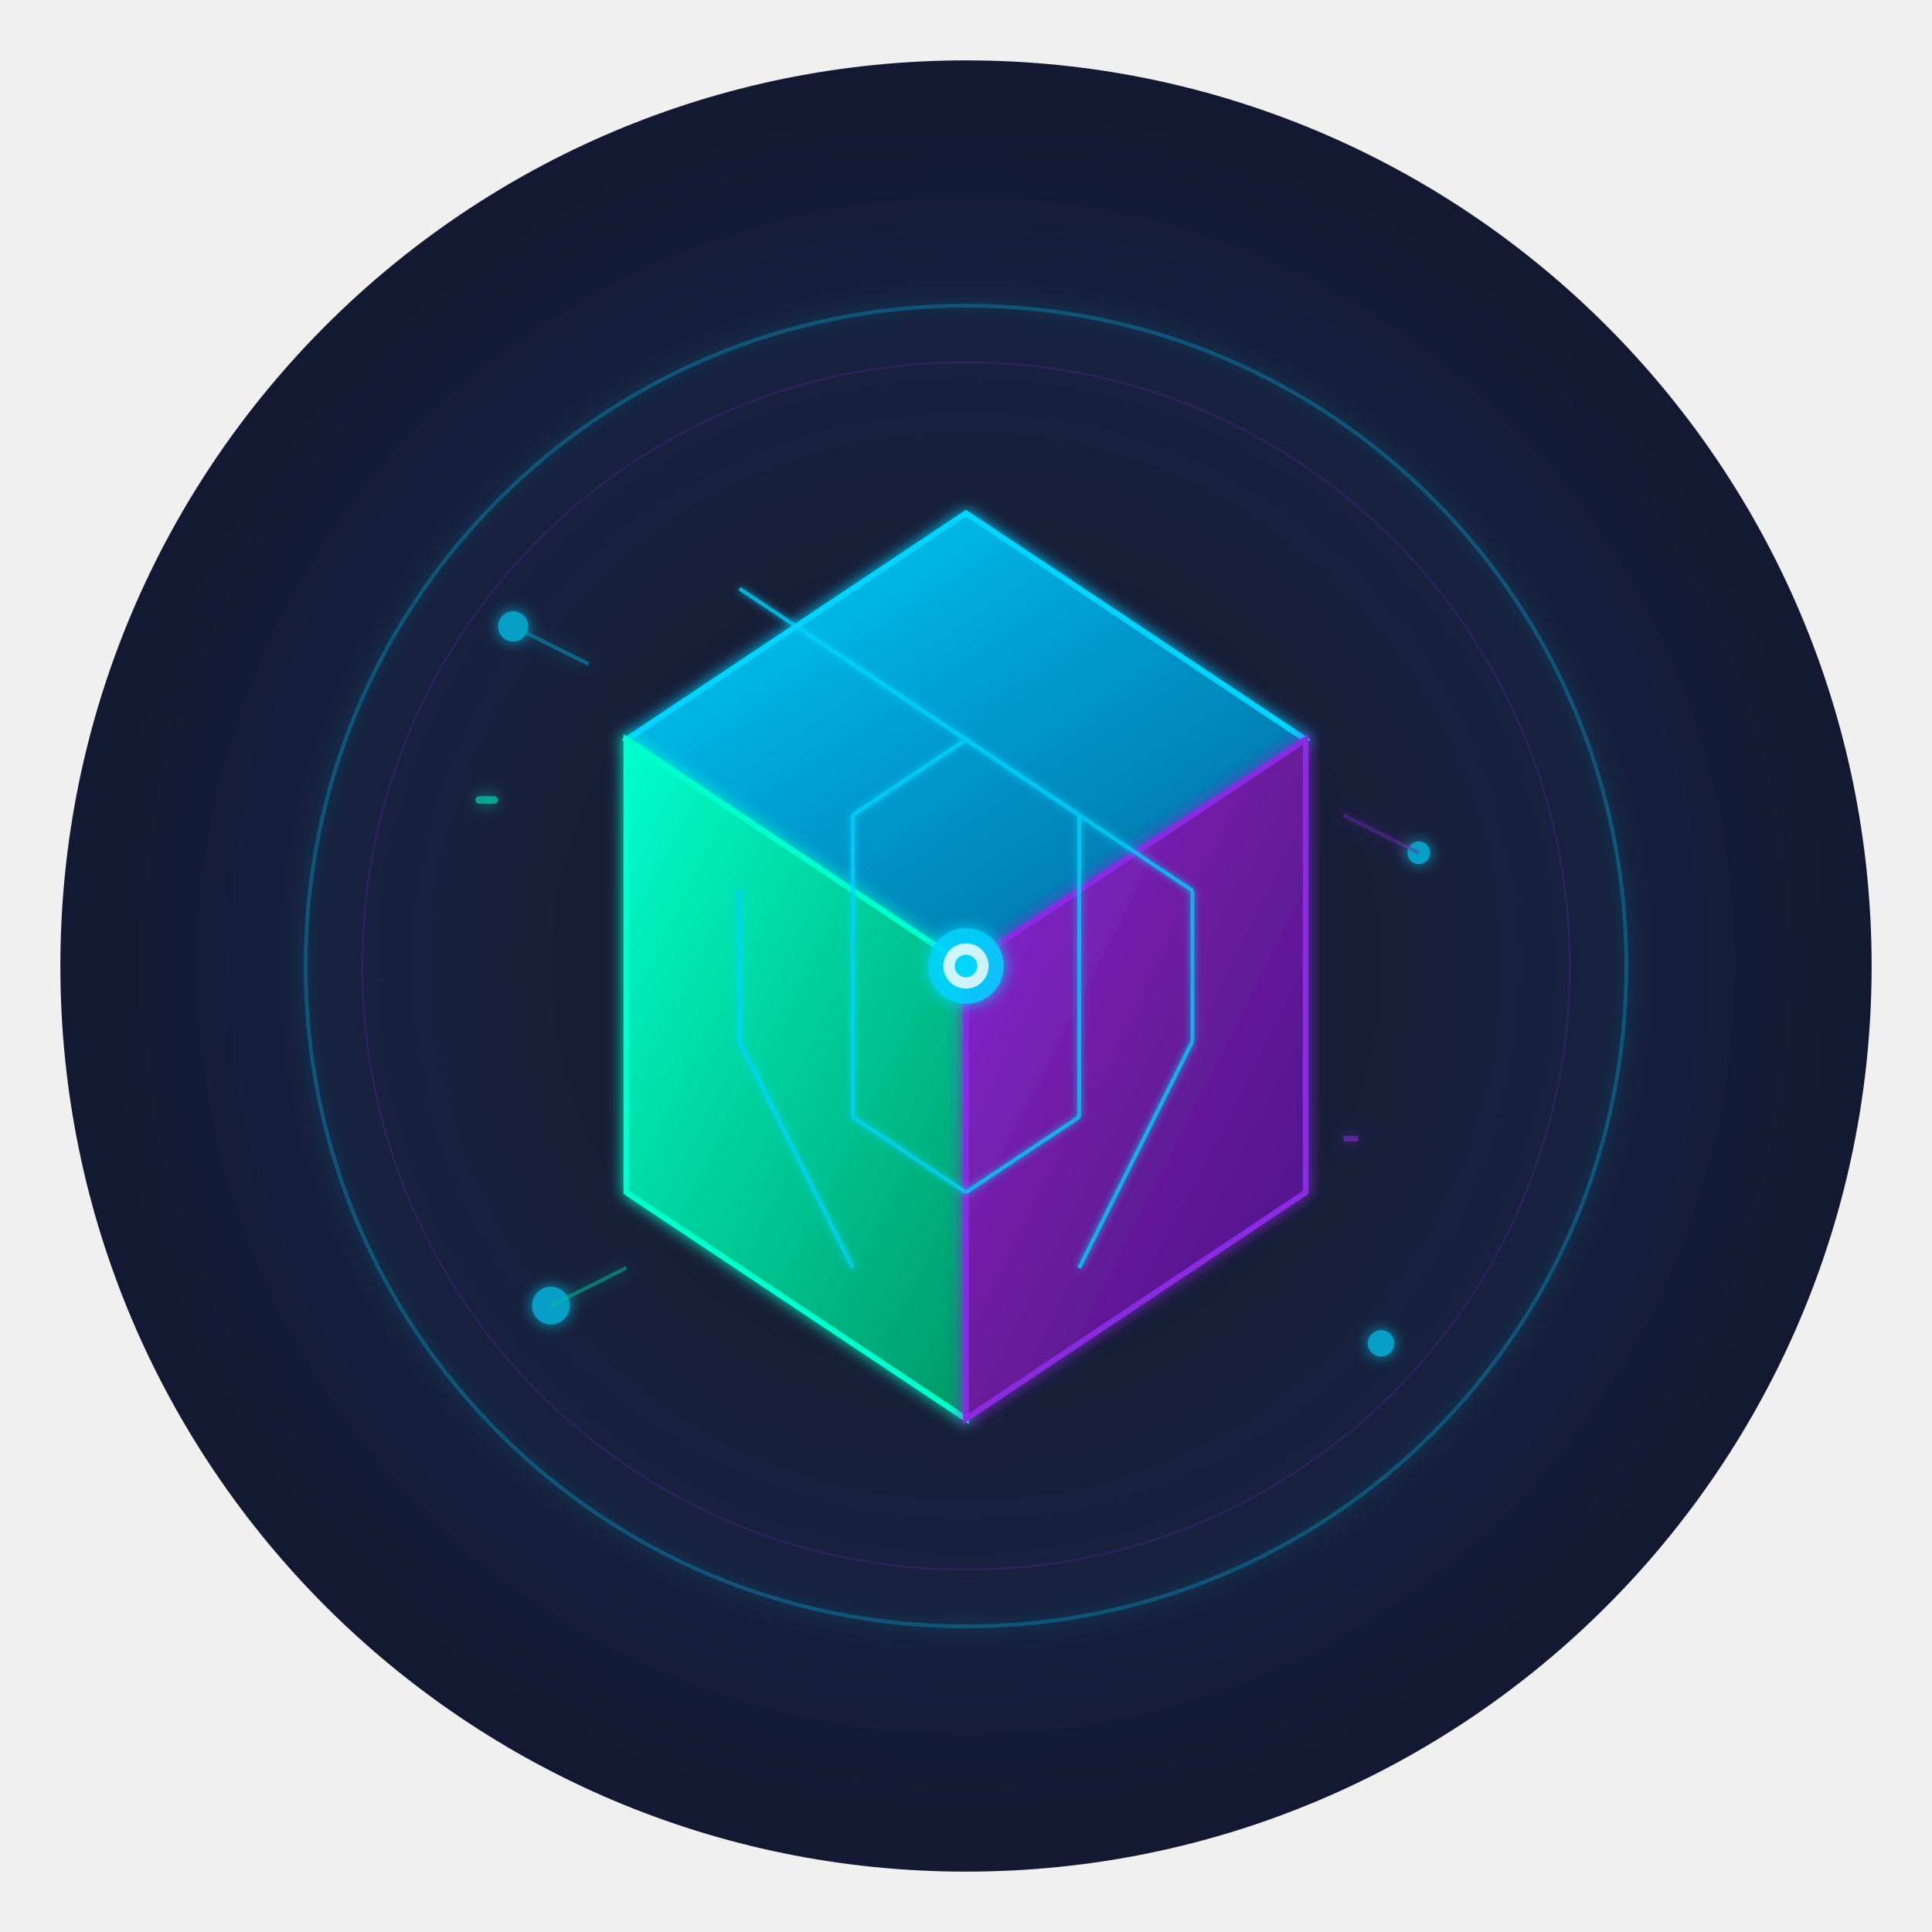
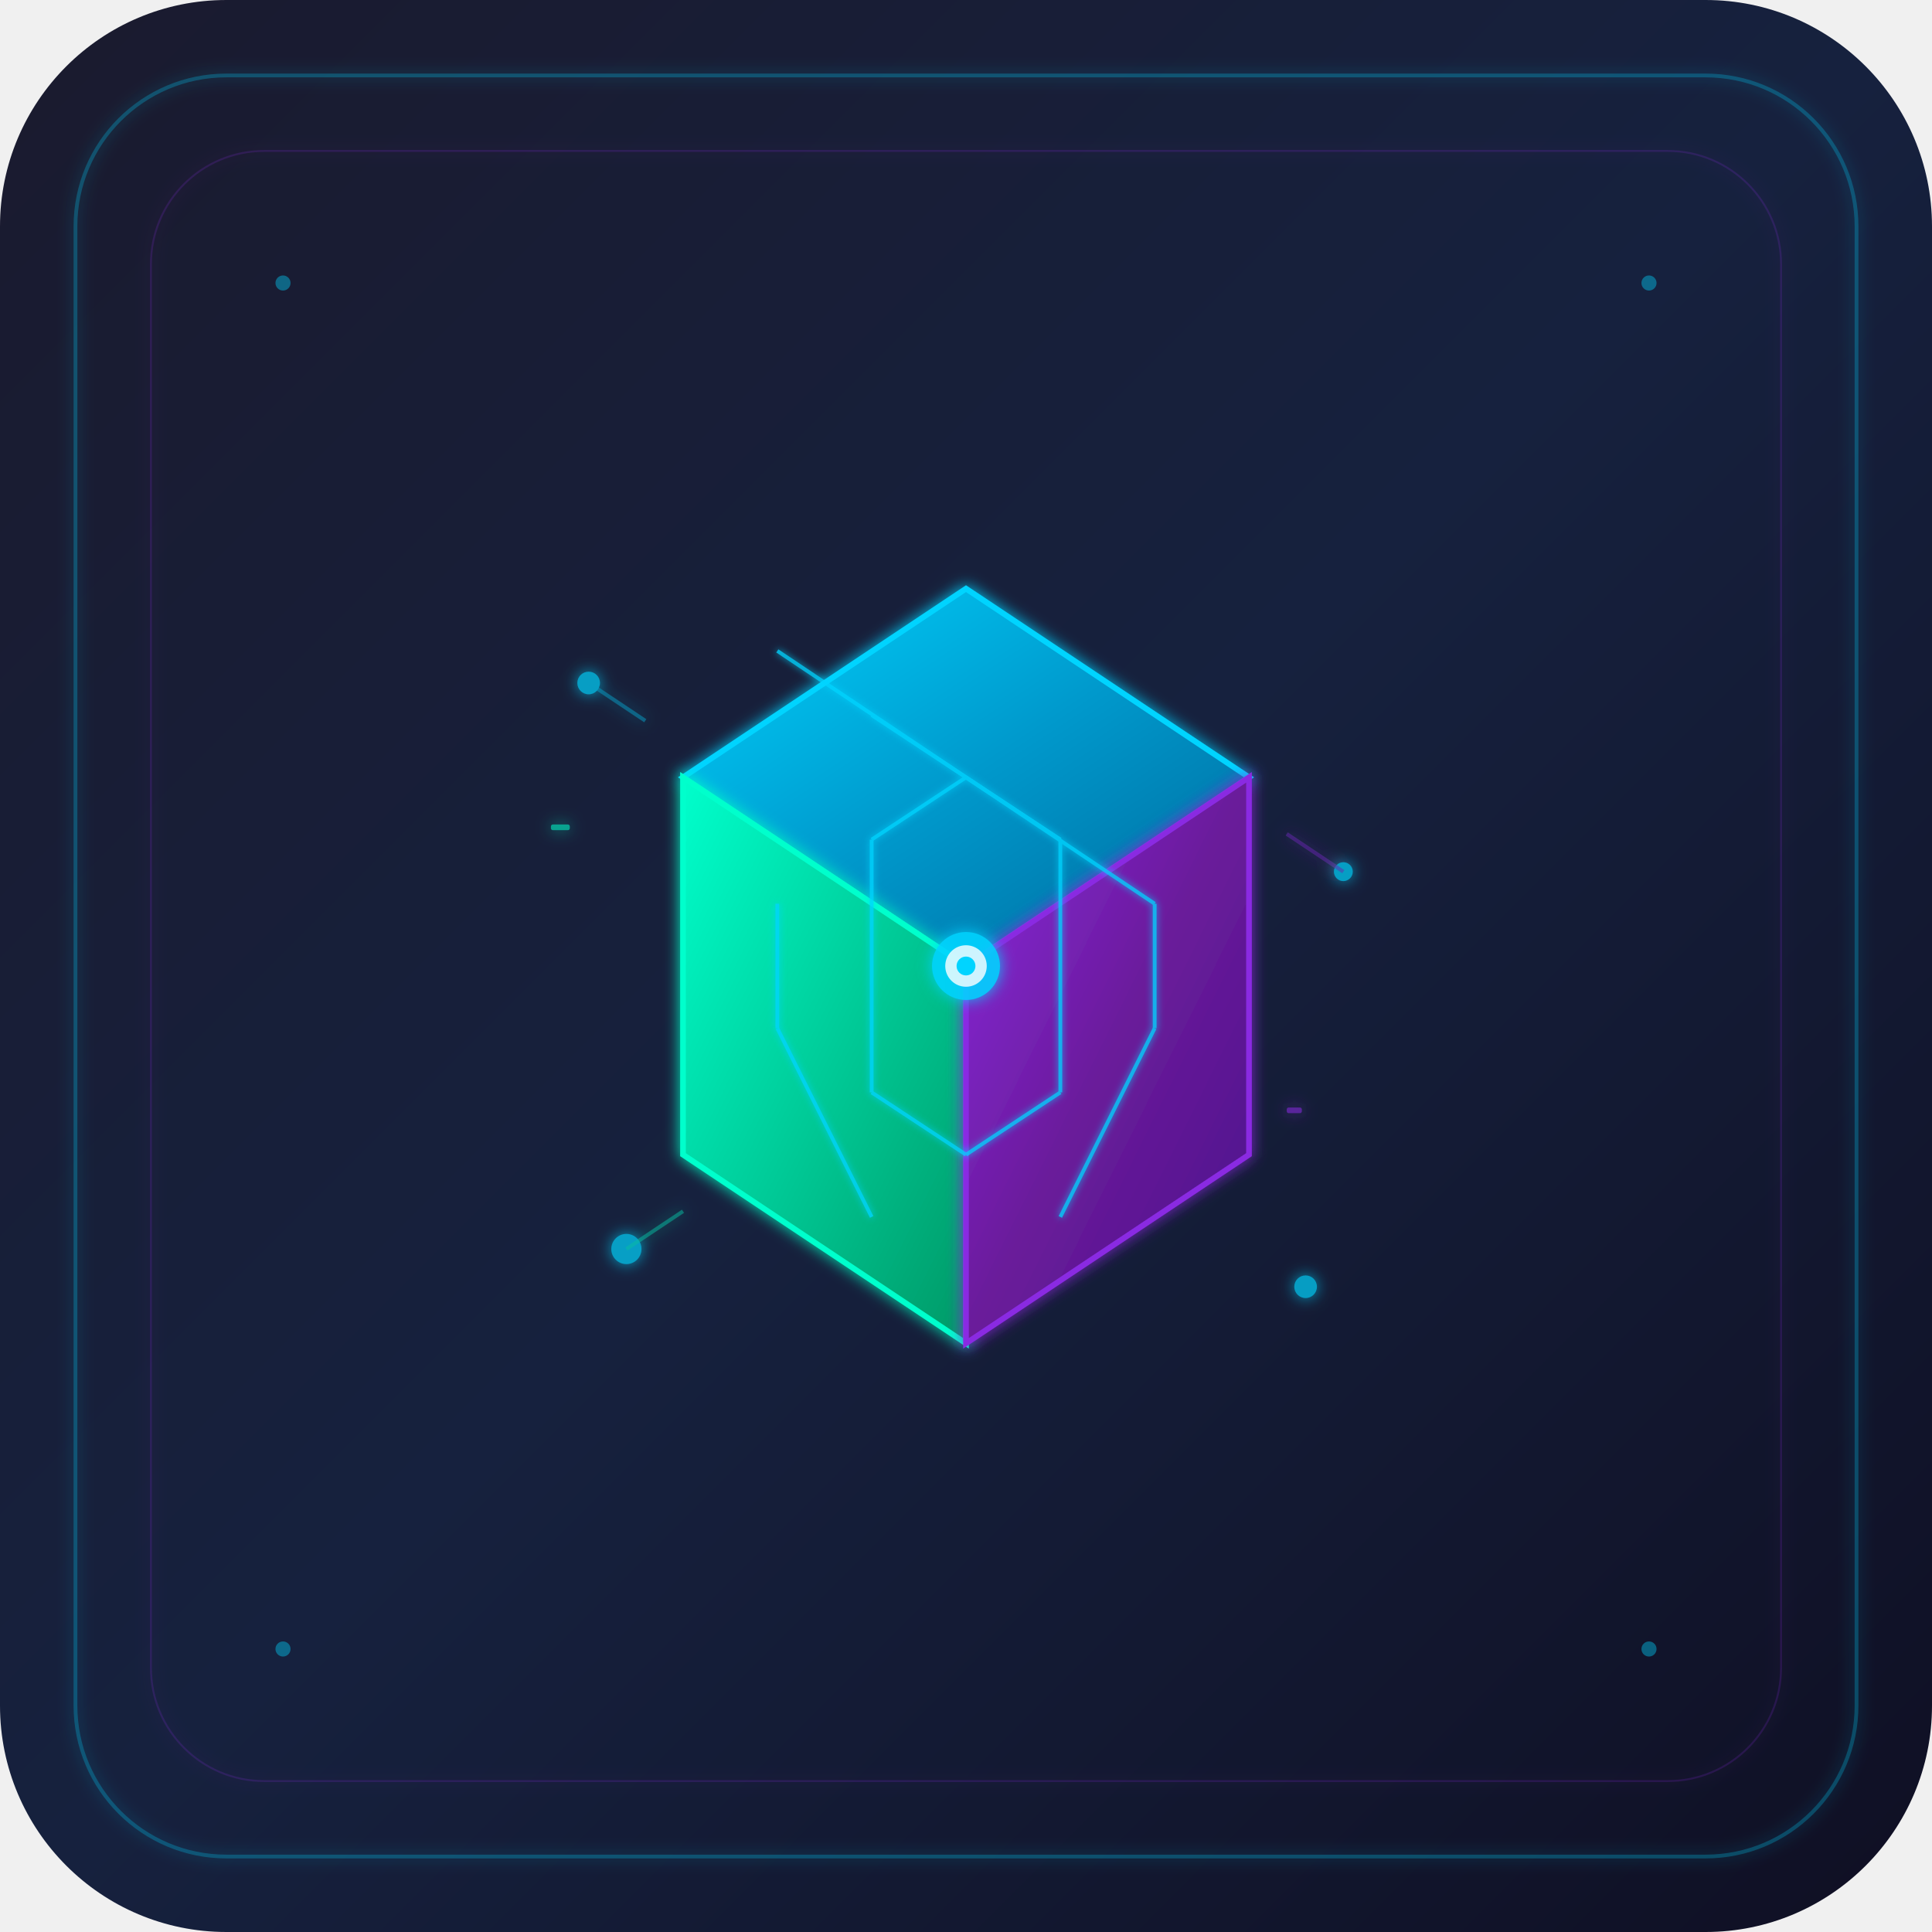
<svg xmlns="http://www.w3.org/2000/svg" width="1024" height="1024" viewBox="0 0 1024 1024">
  <defs>
-     <radialGradient id="bg" cx="50%" cy="50%" r="70%">
+     <linearGradient id="bg" x1="0%" y1="0%" x2="100%" y2="100%">
      <stop offset="0%" style="stop-color:#1a1a2e" />
      <stop offset="50%" style="stop-color:#16213e" />
      <stop offset="100%" style="stop-color:#0f0f23" />
-     </radialGradient>
+     </linearGradient>
    <linearGradient id="cube1" x1="0%" y1="0%" x2="100%" y2="100%">
      <stop offset="0%" style="stop-color:#00d4ff" />
      <stop offset="50%" style="stop-color:#0099cc" />
      <stop offset="100%" style="stop-color:#006699" />
    </linearGradient>
    <linearGradient id="cube2" x1="0%" y1="0%" x2="100%" y2="100%">
      <stop offset="0%" style="stop-color:#8a2be2" />
      <stop offset="50%" style="stop-color:#6a1b9a" />
      <stop offset="100%" style="stop-color:#4a148c" />
    </linearGradient>
    <linearGradient id="cube3" x1="0%" y1="0%" x2="100%" y2="100%">
      <stop offset="0%" style="stop-color:#00ffcc" />
      <stop offset="50%" style="stop-color:#00cc99" />
      <stop offset="100%" style="stop-color:#009966" />
    </linearGradient>
    <filter id="glow" x="-50%" y="-50%" width="200%" height="200%">
      <feGaussianBlur stdDeviation="4" result="coloredBlur" />
      <feMerge>
        <feMergeNode in="coloredBlur" />
        <feMergeNode in="SourceGraphic" />
      </feMerge>
    </filter>
    <filter id="innerGlow" x="-50%" y="-50%" width="200%" height="200%">
      <feGaussianBlur stdDeviation="2" result="blur" />
      <feComposite in="blur" in2="SourceGraphic" operator="over" />
    </filter>
  </defs>
-   <circle cx="512" cy="512" r="480" fill="url(#bg)" />
-   <circle cx="512" cy="512" r="350" fill="none" stroke="#00d4ff" stroke-width="2" opacity="0.3" filter="url(#glow)" />
-   <circle cx="512" cy="512" r="320" fill="none" stroke="#8a2be2" stroke-width="1" opacity="0.2" filter="url(#glow)" />
+   <rect x="0" y="0" width="1024" height="1024" rx="120" ry="120" fill="url(#bg)" />
+   <rect x="40" y="40" width="944" height="944" rx="80" ry="80" fill="none" stroke="#00d4ff" stroke-width="2" opacity="0.3" filter="url(#glow)" />
+   <rect x="80" y="80" width="864" height="864" rx="60" ry="60" fill="none" stroke="#8a2be2" stroke-width="1" opacity="0.2" filter="url(#glow)" />
  <g transform="translate(512,512)">
-     <path d="M -180,-120 L 0,-240 L 180,-120 L 0,0 Z" fill="url(#cube1)" stroke="#00d4ff" stroke-width="3" filter="url(#glow)" />
-     <path d="M -180,-120 L 0,0 L 0,240 L -180,120 Z" fill="url(#cube3)" stroke="#00ffcc" stroke-width="3" filter="url(#glow)" />
-     <path d="M 0,0 L 180,-120 L 180,120 L 0,240 Z" fill="url(#cube2)" stroke="#8a2be2" stroke-width="3" filter="url(#glow)" />
+     <path d="M -150,-100 L 0,-200 L 150,-100 L 0,0 Z" fill="url(#cube1)" stroke="#00d4ff" stroke-width="3" filter="url(#glow)" />
+     <path d="M -150,-100 L 0,0 L 0,200 L -150,100 Z" fill="url(#cube3)" stroke="#00ffcc" stroke-width="3" filter="url(#glow)" />
+     <path d="M 0,0 L 150,-100 L 150,100 L 0,200 Z" fill="url(#cube2)" stroke="#8a2be2" stroke-width="3" filter="url(#glow)" />
    <g stroke="#00d4ff" stroke-width="2" opacity="0.8" filter="url(#innerGlow)">
-       <line x1="-60" y1="-160" x2="60" y2="-80" />
-       <line x1="-120" y1="-200" x2="120" y2="-40" />
-       <line x1="-60" y1="-80" x2="0" y2="-120" />
-       <line x1="60" y1="-80" x2="0" y2="-120" />
-       <line x1="-120" y1="-40" x2="-120" y2="40" />
-       <line x1="-60" y1="-80" x2="-60" y2="80" />
-       <line x1="-120" y1="40" x2="-60" y2="160" />
-       <line x1="-60" y1="80" x2="0" y2="120" />
-       <line x1="120" y1="-40" x2="120" y2="40" />
-       <line x1="60" y1="-80" x2="60" y2="80" />
-       <line x1="120" y1="40" x2="60" y2="160" />
-       <line x1="60" y1="80" x2="0" y2="120" />
+       <line x1="-50" y1="-133" x2="50" y2="-67" />
+       <line x1="-100" y1="-167" x2="100" y2="-33" />
+       <line x1="-50" y1="-67" x2="0" y2="-100" />
+       <line x1="50" y1="-67" x2="0" y2="-100" />
+       <line x1="-100" y1="-33" x2="-100" y2="33" />
+       <line x1="-50" y1="-67" x2="-50" y2="67" />
+       <line x1="-100" y1="33" x2="-50" y2="133" />
+       <line x1="-50" y1="67" x2="0" y2="100" />
+       <line x1="100" y1="-33" x2="100" y2="33" />
+       <line x1="50" y1="-67" x2="50" y2="67" />
+       <line x1="100" y1="33" x2="50" y2="133" />
+       <line x1="50" y1="67" x2="0" y2="100" />
    </g>
-     <circle cx="0" cy="0" r="20" fill="#00d4ff" opacity="0.9" filter="url(#glow)" />
-     <circle cx="0" cy="0" r="12" fill="#ffffff" opacity="0.8" />
-     <circle cx="0" cy="0" r="6" fill="#00d4ff" opacity="1" />
+     <circle cx="0" cy="0" r="18" fill="#00d4ff" opacity="0.9" filter="url(#glow)" />
+     <circle cx="0" cy="0" r="11" fill="#ffffff" opacity="0.8" />
+     <circle cx="0" cy="0" r="5" fill="#00d4ff" opacity="1" />
    <g fill="#00d4ff" opacity="0.7" filter="url(#glow)">
-       <circle cx="-240" cy="-180" r="8" />
-       <circle cx="240" cy="-60" r="6" />
-       <circle cx="-220" cy="180" r="10" />
-       <circle cx="220" cy="200" r="7" />
-       <line x1="-240" y1="-180" x2="-200" y2="-160" stroke="#00d4ff" stroke-width="2" opacity="0.5" />
-       <line x1="240" y1="-60" x2="200" y2="-80" stroke="#8a2be2" stroke-width="2" opacity="0.5" />
-       <line x1="-220" y1="180" x2="-180" y2="160" stroke="#00ffcc" stroke-width="2" opacity="0.5" />
-       <rect x="-260" y="-90" width="12" height="4" rx="2" fill="#00ffcc" opacity="0.8">
-         <animateTransform attributeName="transform" type="translate" values="0,0; 20,0; 0,0" dur="2s" repeatCount="indefinite" />
+       <circle cx="-200" cy="-150" r="6" />
+       <circle cx="200" cy="-50" r="5" />
+       <circle cx="-180" cy="150" r="8" />
+       <circle cx="180" cy="170" r="6" />
+       <line x1="-200" y1="-150" x2="-170" y2="-130" stroke="#00d4ff" stroke-width="2" opacity="0.5" />
+       <line x1="200" y1="-50" x2="170" y2="-70" stroke="#8a2be2" stroke-width="2" opacity="0.5" />
+       <line x1="-180" y1="150" x2="-150" y2="130" stroke="#00ffcc" stroke-width="2" opacity="0.5" />
+       <rect x="-220" y="-75" width="10" height="3" rx="1" fill="#00ffcc" opacity="0.8">
+         <animateTransform attributeName="transform" type="translate" values="0,0; 15,0; 0,0" dur="2s" repeatCount="indefinite" />
      </rect>
-       <rect x="200" y="90" width="8" height="3" rx="1" fill="#8a2be2" opacity="0.8">
-         <animateTransform attributeName="transform" type="translate" values="0,0; -15,0; 0,0" dur="1.5s" repeatCount="indefinite" />
+       <rect x="170" y="75" width="8" height="3" rx="1" fill="#8a2be2" opacity="0.8">
+         <animateTransform attributeName="transform" type="translate" values="0,0; -12,0; 0,0" dur="1.5s" repeatCount="indefinite" />
      </rect>
    </g>
  </g>
+   <g fill="#00d4ff" opacity="0.4">
+     <circle cx="150" cy="150" r="4" />
+     <circle cx="874" cy="150" r="4" />
+     <circle cx="150" cy="874" r="4" />
+     <circle cx="874" cy="874" r="4" />
+   </g>
</svg>
